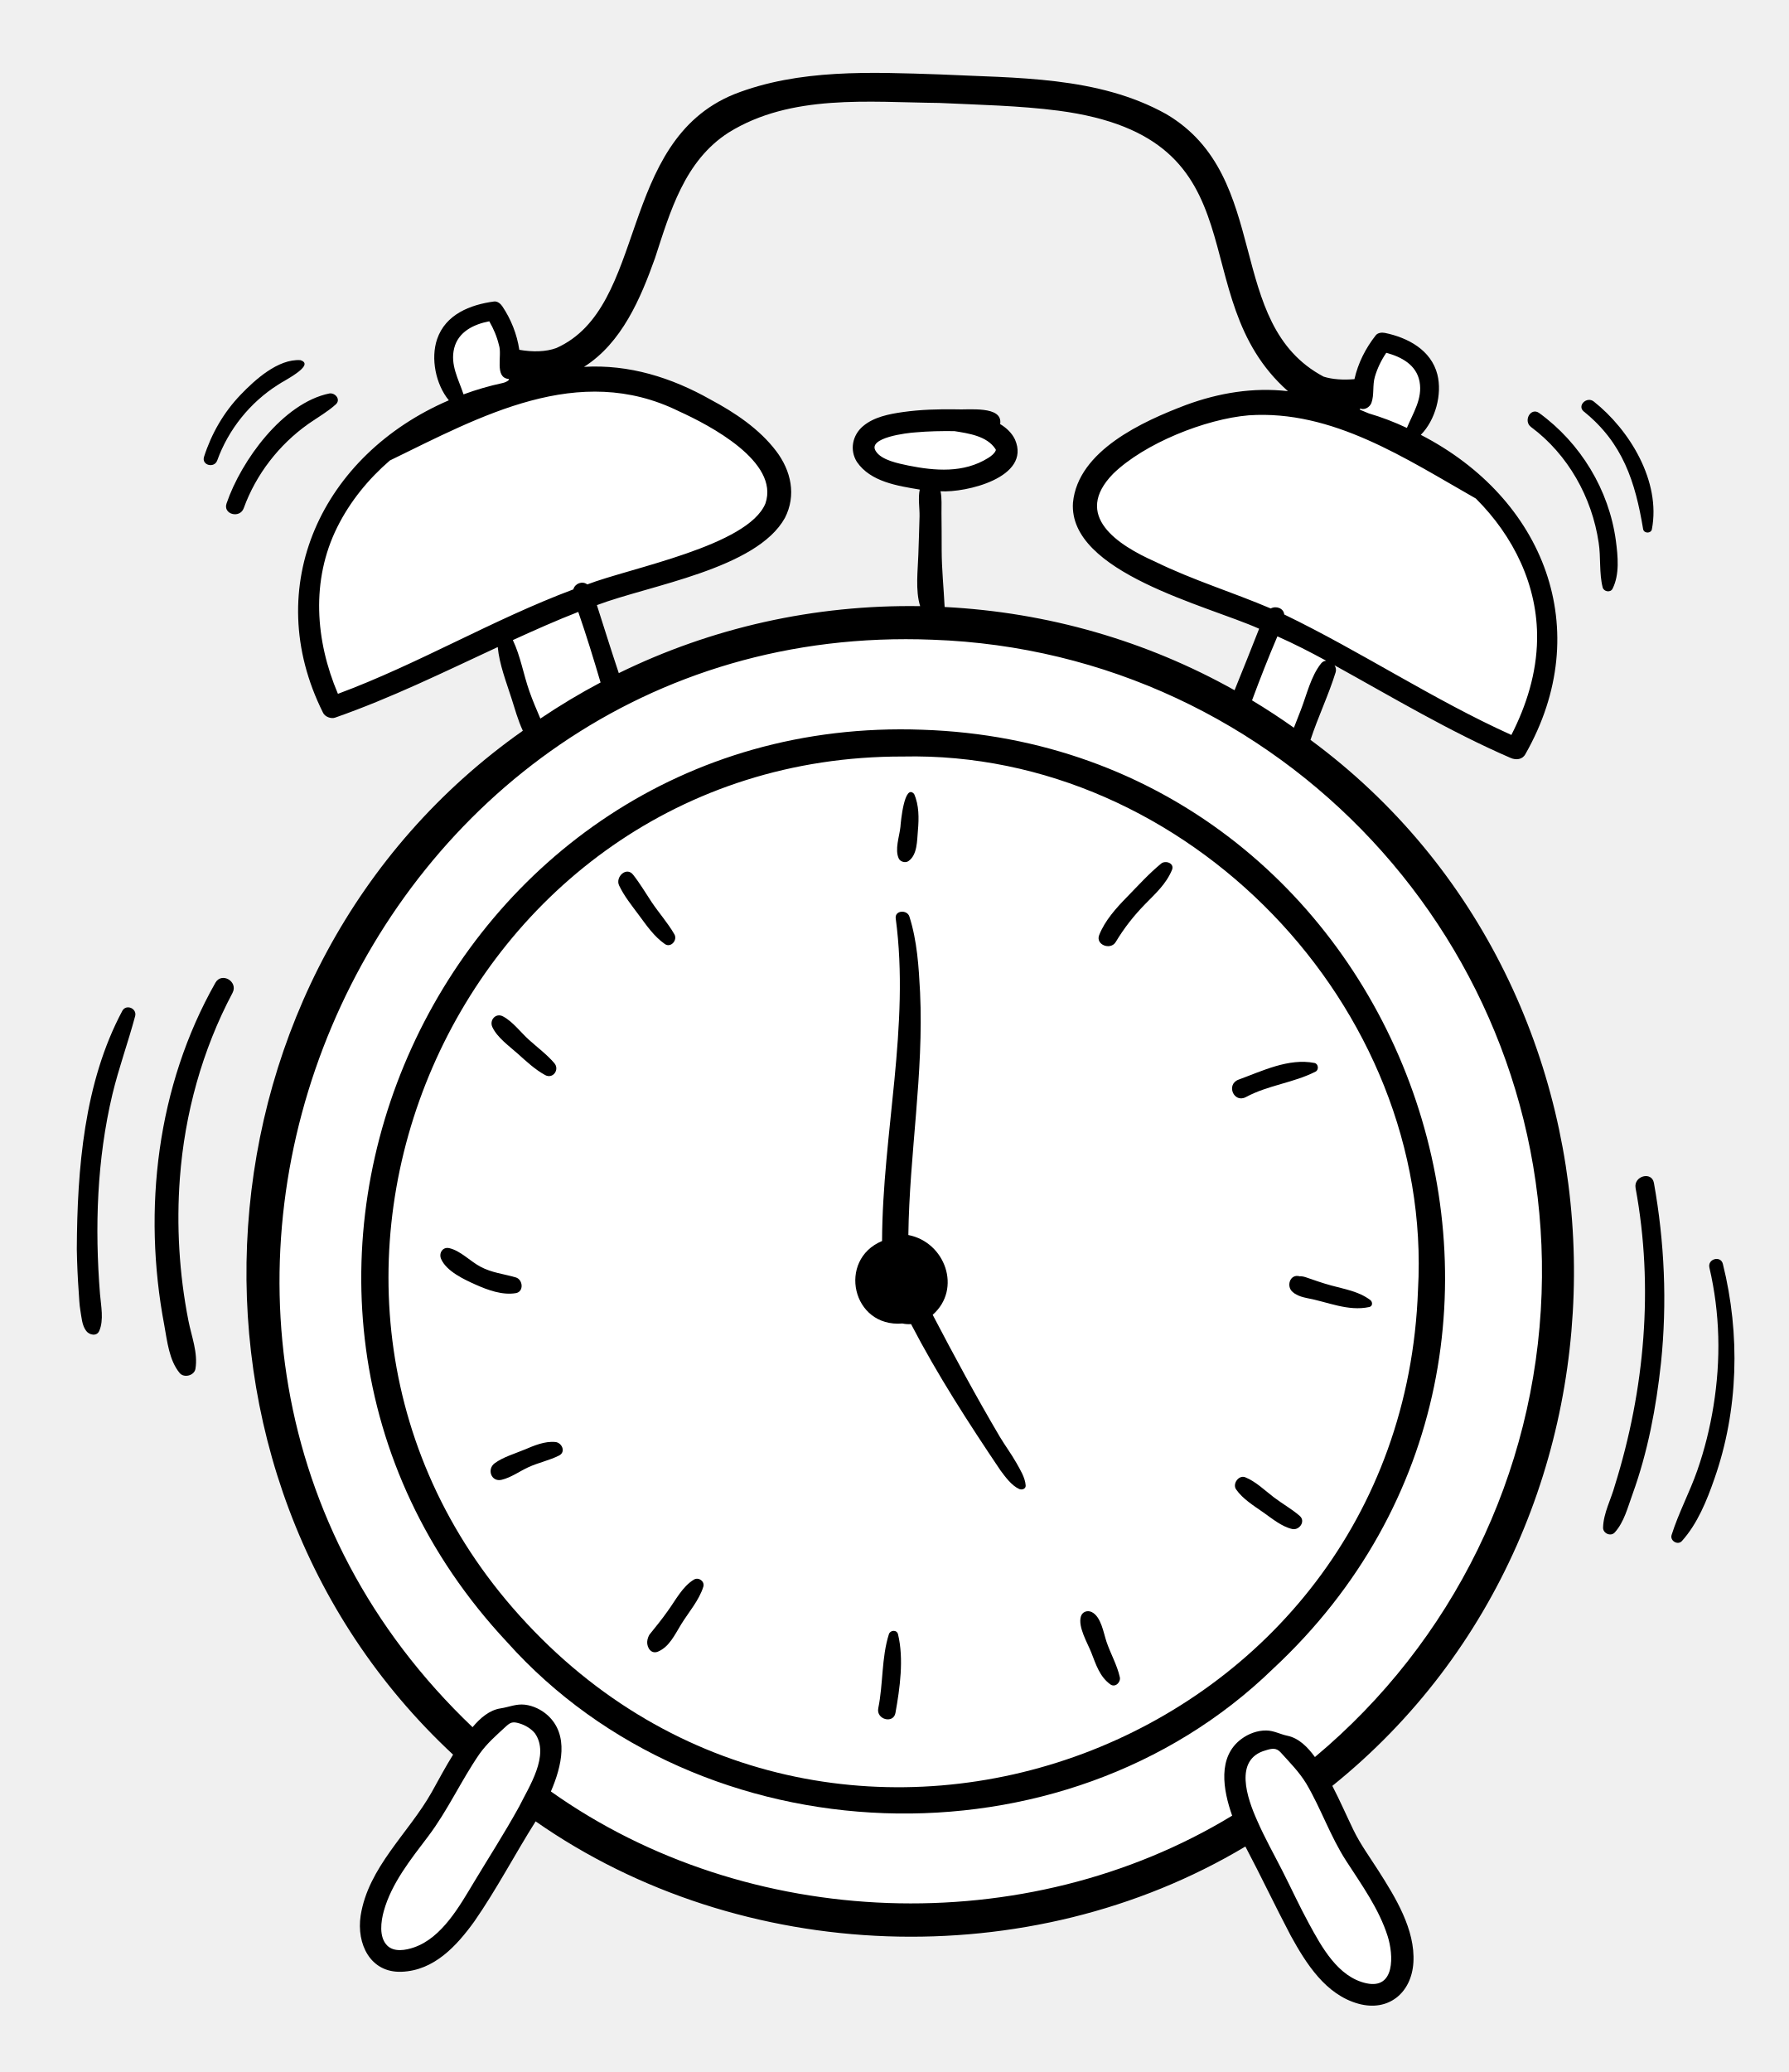
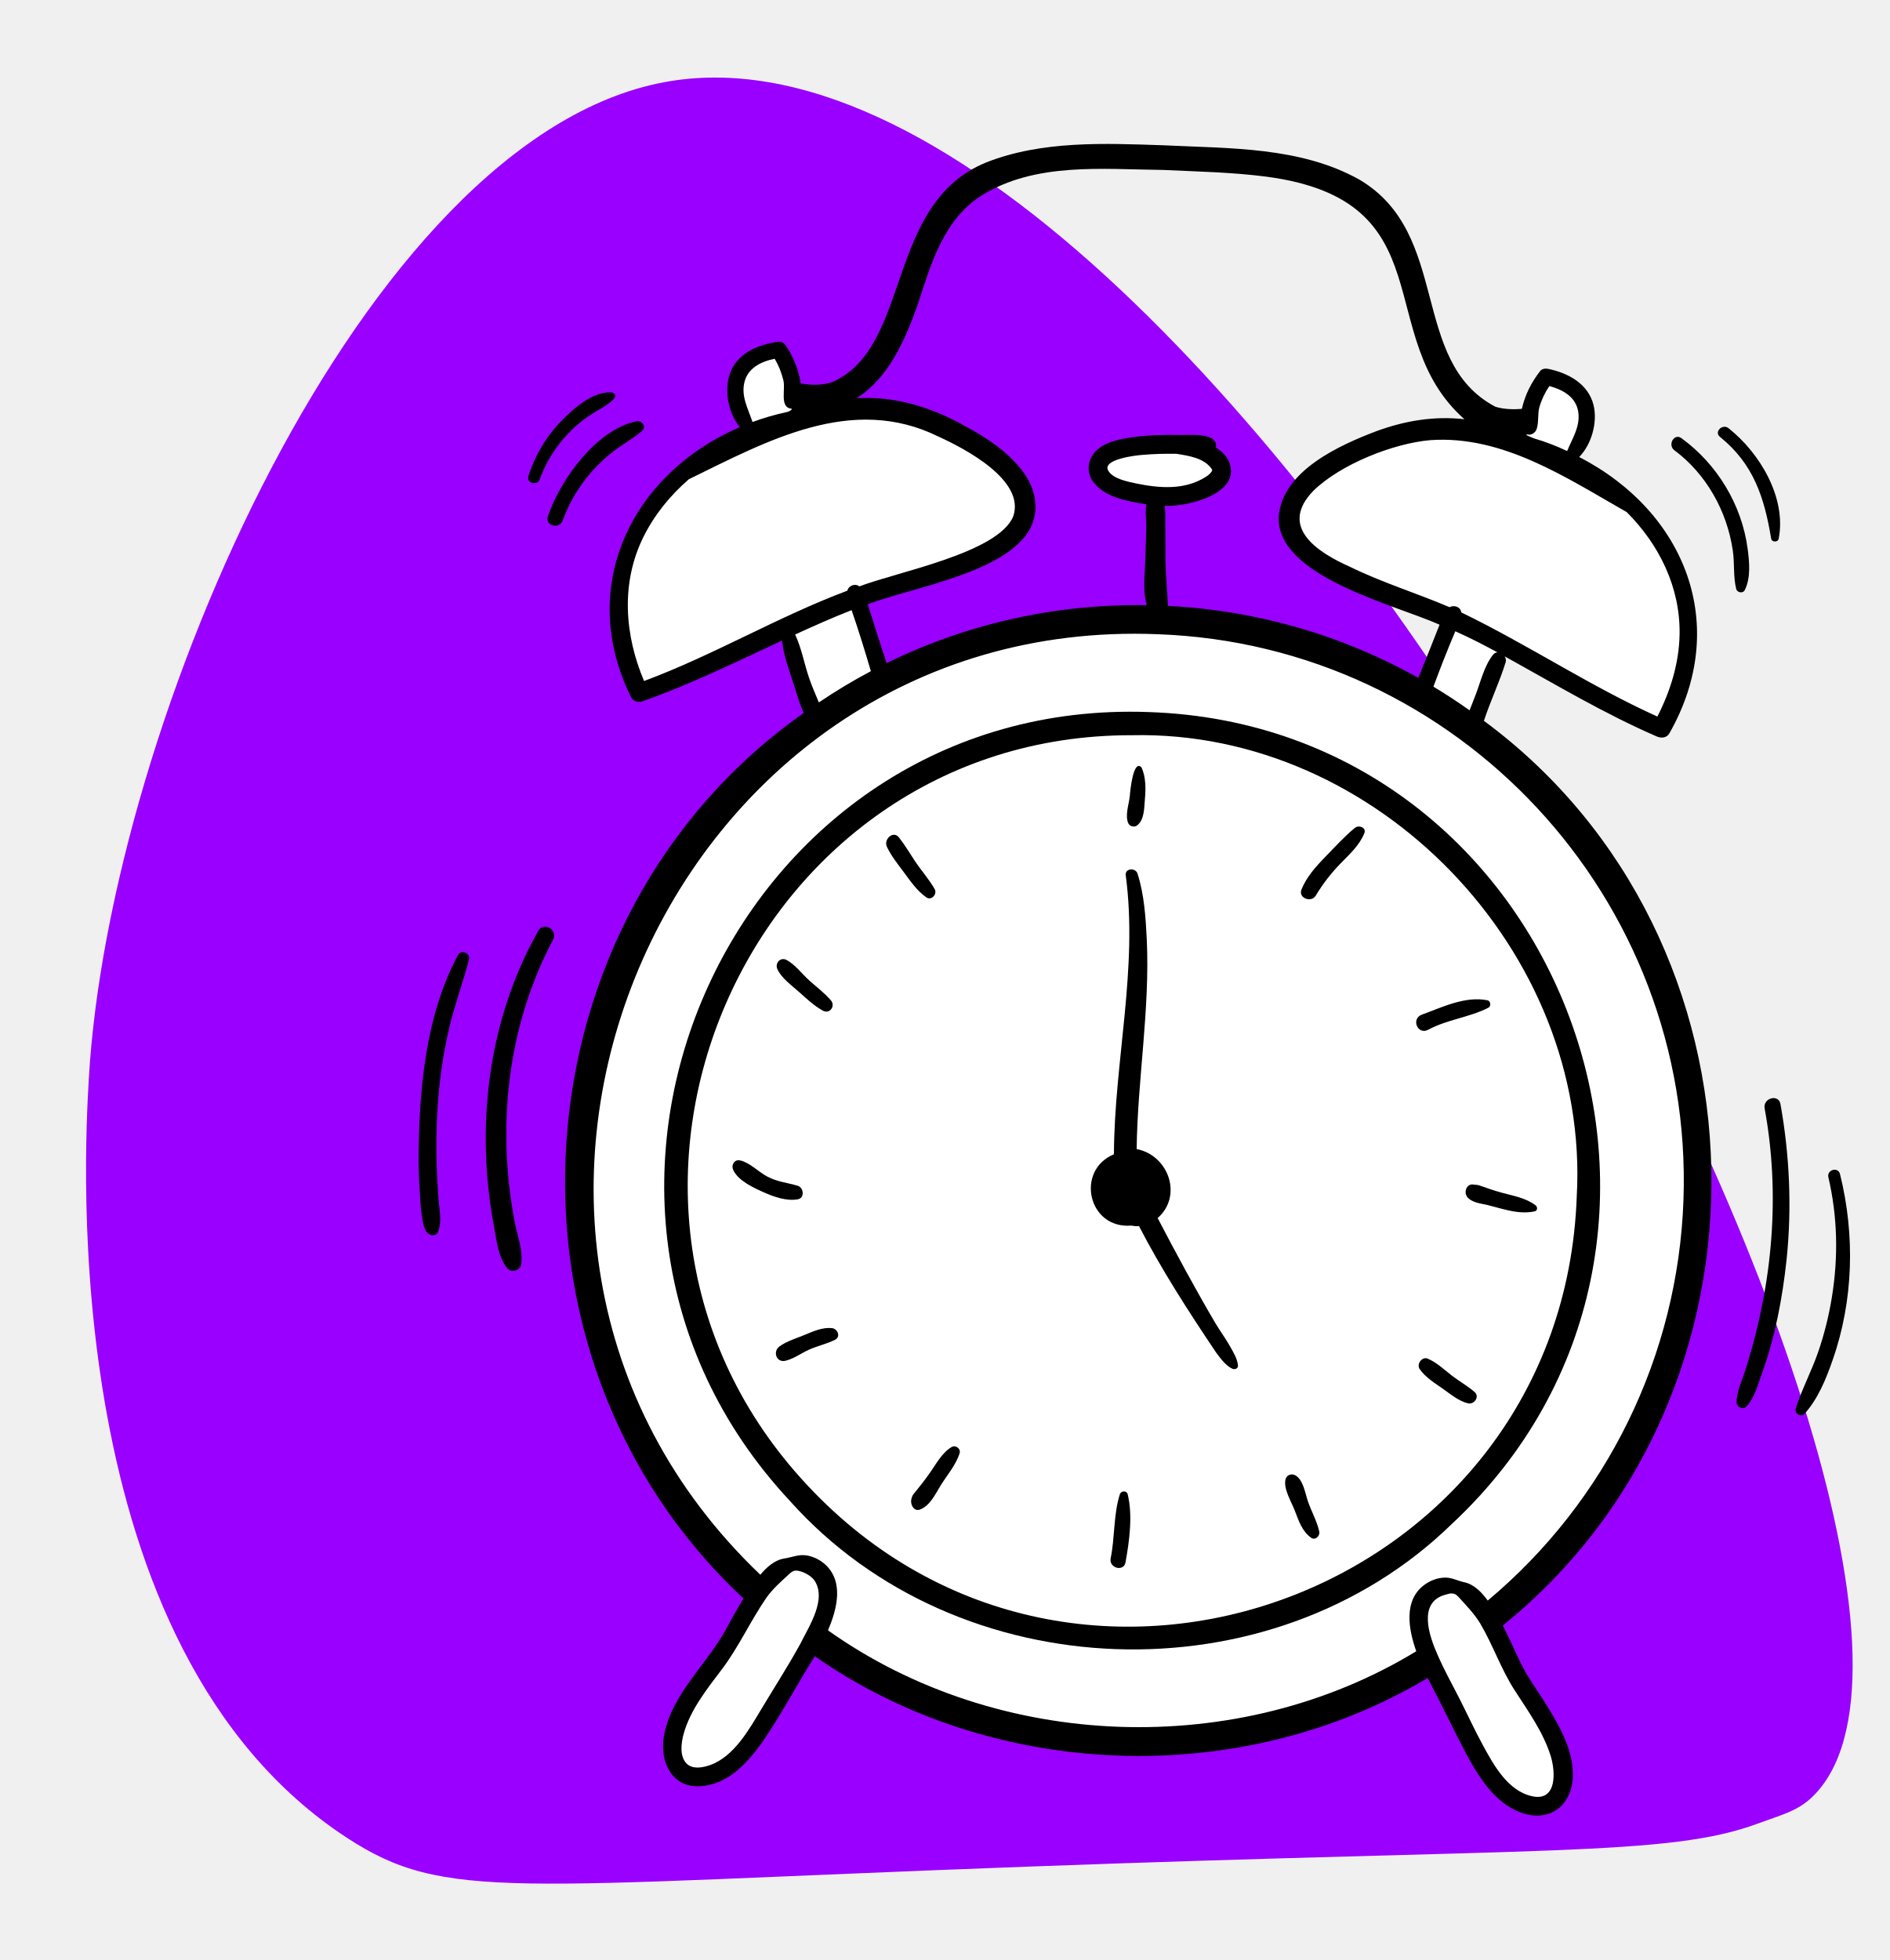
- <svg xmlns="http://www.w3.org/2000/svg" width="101" height="117" xml:space="preserve" overflow="hidden">
+ <svg xmlns="http://www.w3.org/2000/svg" width="351" height="364" xml:space="preserve" overflow="hidden">
  <defs>
    <clipPath id="clip0">
-       <rect x="-203" y="679" width="101" height="117" />
+       <rect x="564" y="86" width="351" height="364" />
+     </clipPath>
+     <clipPath id="clip1">
+       <path d="M357.104 148.584 860.027-67.533 1075.77 436.258 572.848 652.375Z" fill-rule="evenodd" clip-rule="evenodd" />
+     </clipPath>
+     <clipPath id="clip2">
+       <path d="M357.104 148.584 860.027-67.533 1075.77 436.258 572.848 652.375Z" fill-rule="evenodd" clip-rule="evenodd" />
+     </clipPath>
+     <clipPath id="clip3">
+       <path d="M357.104 148.584 860.027-67.533 1075.77 436.258 572.848 652.375Z" fill-rule="evenodd" clip-rule="evenodd" />
+     </clipPath>
+     <clipPath id="clip4">
+       <rect x="629" y="101" width="288" height="333" />
+     </clipPath>
+     <clipPath id="clip5">
+       <rect x="629" y="101" width="288" height="333" />
+     </clipPath>
+     <clipPath id="clip6">
+       <rect x="629" y="101" width="288" height="333" />
    </clipPath>
  </defs>
-   <g clip-path="url(#clip0)" transform="translate(203 -679)">
-     <path d="M49.841 101.509C63.188 102.501 74.355 93.892 78.817 82.978 83.23 72.183 81.231 58.874 71.766 50.306 63.1 41.991 50.99 40.092 40.846 43.709 30.193 47.507 21.449 57.409 21.189 70.651 20.606 86.978 33.514 100.94 49.841 101.509Z" fill="#FFFFFF" transform="matrix(1 0 0 1.00081 -203 679)" />
-     <path d="M26.477 98.316C26.625 98.308 27.982 96.855 28.387 96.797 29.183 96.591 30.019 96.426 30.634 97.096 31.383 97.829 31.014 99.863 30.271 101.585 34.239 106.227 43.692 107.431 50.174 107.788 56.332 107.912 63.744 107.183 69.947 102.956 70.171 102.804 70.213 102.486 70.134 102.227 69.636 100.604 69.634 99.118 70.369 98.489 71.44 97.629 72.998 98.197 73.852 99.34 73.939 99.457 74.072 99.534 74.218 99.552 86.376 90.668 91.092 74.09 86.175 60.062 81.217 44.387 66.696 35.555 52.608 35.08 38.556 34.607 23.609 42.235 17.576 57.475 11.689 71.116 14.982 88.599 26.477 98.316ZM81.04 72.697C81.04 90.3 64.551 102.106 49.721 101.411 35.037 100.722 21.162 90.636 21.371 71.022 22.503 51.862 36.47 41.935 50.859 41.854 66.021 41.768 81.04 53.653 81.04 72.697Z" fill="#FFFFFF" transform="matrix(1 0 0 1.00081 -203 679)" />
-     <path d="M71.653 98.042C73.916 97.867 75.588 103.463 76.809 105.047 77.909 106.724 80.254 110.135 78.607 111.988 78.032 112.531 77.189 112.419 76.455 112.096 74.08 110.9 73.545 108.497 72.263 106.321 70.658 103.226 68.049 98.908 71.653 98.042Z" fill="#FFFFFF" transform="matrix(1 0 0 1.00081 -203 679)" />
-     <path d="M21.395 106.931C22.024 105.347 23.112 104.055 24.11 102.727 25.432 100.955 26.205 98.571 27.965 97.127 28.748 96.078 29.963 96.572 30.627 97.313 31.689 98.697 30.559 100.71 29.885 101.906 28.098 104.425 26.246 109.764 23.027 110.405 20.584 110.849 20.97 107.666 21.395 106.931Z" fill="#FFFFFF" transform="matrix(1 0 0 1.00081 -203 679)" />
-     <path d="M71.671 35.572C72.067 34.573 74.402 36.521 75.014 36.67 75.456 36.888 75.305 37.289 74.862 37.671 74.112 38.318 74.083 40.211 73.594 41.133 73.167 42.219 71.193 40.078 70.456 39.854 69.633 39.566 71.549 36.182 71.671 35.572Z" fill="#FFFFFF" transform="matrix(1 0 0 1.00081 -203 679)" />
-     <path d="M79.981 24.201C79.873 24.479 79.522 24.615 79.255 24.481 78.317 24.036 77.285 23.787 76.312 23.366 76.025 23.226 76.088 22.494 76.56 22.301 77.509 21.915 77.387 19.18 78.46 19.266 81.262 19.944 81.082 22.311 79.981 24.201Z" fill="#FFFFFF" transform="matrix(1 0 0 1.00081 -203 679)" />
-     <path d="M30.514 40.961C29.474 40.676 29.081 37.267 28.538 36.297 28.337 36.038 28.441 35.624 28.743 35.492 29.93 35.064 31.473 33.975 32.908 33.919 33.037 33.981 33.137 34.092 33.184 34.228 33.695 35.695 34.13 37.139 34.451 38.234 34.524 38.479 34.413 38.74 34.187 38.86 32.909 39.44 31.778 40.425 30.514 40.961Z" fill="#FFFFFF" transform="matrix(1 0 0 1.00081 -203 679)" />
-     <path d="M28.985 21.869C28.124 22.146 27.233 22.315 26.412 22.657 26.134 22.779 25.784 22.619 25.695 22.328 25.376 21.373 24.856 20.499 25.162 19.343 25.427 18.372 26.231 17.747 27.55 17.488 28.503 17.454 28.826 19.464 28.829 20.408 28.83 20.575 28.915 20.73 29.055 20.823 29.421 21.066 29.49 21.713 28.985 21.869Z" fill="#FFFFFF" transform="matrix(1 0 0 1.00081 -203 679)" />
-     <path d="M54.624 25.365C54.624 27.613 53.819 29.436 52.827 29.436 51.834 29.436 51.029 27.613 51.029 25.365 51.029 23.116 51.834 21.294 52.827 21.294 53.819 21.294 54.624 23.116 54.624 25.365Z" fill="#FFFFFF" transform="matrix(0.0348996 -1.0002 0.99939 0.0349279 -177.367 756.336)" />
-     <path d="M67.349 23.565C73.374 21.232 78.89 24.782 83.797 27.67 87.631 31.401 88.504 36.597 85.906 41.635 85.464 42.776 79.757 38.84 78.754 38.463 76.692 37.286 71.552 34.509 69.347 33.833 65.127 32.539 62.303 30.716 61.752 29.843 60.597 28.016 61.837 25.702 67.349 23.565Z" fill="#FFFFFF" transform="matrix(1 0 0 1.00081 -203 679)" />
-     <path d="M17.499 33.499 17.499 33.499C17.712 30.236 19.63 26.293 23.03 24.78 26.876 22.89 30.855 20.936 35.261 21.545 38.479 22.218 44.306 24.581 43.816 28.252 43.323 30.503 38.399 31.8 35.995 32.536 35.027 32.691 21.787 38.62 19.29 39.535 17.899 39.841 17.364 34.268 17.499 33.499Z" fill="#FFFFFF" transform="matrix(1 0 0 1.00081 -203 679)" />
-     <path d="M74.016 41.745C74.438 40.457 75.041 39.209 75.44 37.918 75.477 37.782 75.445 37.647 75.372 37.536 78.657 39.348 81.878 41.277 85.326 42.767 85.619 42.893 85.981 42.865 86.152 42.55 90.148 35.535 87.212 28.116 80.246 24.535 81.07 23.705 81.464 22.241 81.182 21.13 80.831 19.75 79.52 19.051 78.22 18.784 78.048 18.749 77.816 18.769 77.698 18.923 77.124 19.655 76.704 20.48 76.498 21.392 75.869 21.446 75.263 21.41 74.759 21.252 69.115 18.265 71.903 9.992 65.871 6.439 62.006 4.284 57.378 4.411 53.078 4.199 49.211 4.07 45.116 3.881 41.46 5.319 34.841 8.018 36.605 17.32 31.424 19.636 30.826 19.856 30.088 19.868 29.33 19.737 29.198 18.856 28.863 18.013 28.367 17.277 28.27 17.133 28.091 16.985 27.903 17.011 26.552 17.192 25.163 17.739 24.687 19.136 24.317 20.22 24.606 21.684 25.35 22.586 18.213 25.649 14.67 33.072 18.244 40.212 18.348 40.439 18.693 40.571 18.926 40.49 22.082 39.388 25.083 37.914 28.112 36.508 28.204 37.483 28.586 38.457 28.883 39.384 29.072 39.976 29.254 40.638 29.529 41.23 10.462 54.635 8.523 83.136 25.587 98.997L25.598 98.986C25.166 99.682 24.778 100.404 24.38 101.122 23.076 103.433 20.794 105.354 20.368 108.091 20.131 109.665 20.904 111.322 22.692 111.25 24.52 111.175 25.783 109.8 26.784 108.418 28.047 106.603 29.071 104.633 30.252 102.764 41.873 110.882 58.153 111.464 70.338 104.183 71.219 105.848 72.025 107.555 72.904 109.22 73.775 110.799 74.873 112.54 76.717 113.052 78.416 113.524 79.722 112.444 79.827 110.728 79.941 108.869 78.804 107.039 77.846 105.537 77.365 104.784 76.833 104.057 76.442 103.252 76.04 102.423 75.674 101.579 75.249 100.762 93.948 85.728 93.332 55.975 74.016 41.745ZM74.611 37.436C74.036 38.155 73.798 39.215 73.468 40.064 73.339 40.396 73.209 40.728 73.079 41.06 72.309 40.514 71.52 39.999 70.714 39.515 71.166 38.298 71.634 37.102 72.147 35.904 73.083 36.318 73.998 36.788 74.902 37.279 74.796 37.286 74.694 37.333 74.611 37.436ZM51.706 24.395C52.437 24.329 53.172 24.316 53.906 24.325 54.707 24.454 55.739 24.597 56.221 25.332 56.224 25.337 56.24 25.359 56.243 25.381 56.245 25.401 56.236 25.422 56.234 25.426 56.167 25.586 55.989 25.73 55.804 25.844 54.418 26.705 52.807 26.568 51.301 26.267 50.764 26.15 49.786 25.974 49.464 25.454 48.963 24.69 51.247 24.422 51.706 24.395ZM53.352 34.247C53.3 33.181 53.187 32.119 53.185 31.042 53.183 30.349 53.185 29.656 53.174 28.962 53.167 28.574 53.208 28.119 53.12 27.718 54.542 27.809 58.255 26.944 57.327 24.802 57.15 24.428 56.846 24.143 56.488 23.927 56.661 22.858 54.649 23.141 53.994 23.096 52.992 23.081 51.989 23.108 50.996 23.249 50.219 23.359 49.352 23.526 48.737 24.05 48.144 24.555 47.975 25.384 48.396 26.06 49.166 27.187 50.696 27.413 51.947 27.623 51.843 28.099 51.945 28.69 51.935 29.131 51.92 29.854 51.888 30.577 51.867 31.3 51.843 32.132 51.688 33.315 51.97 34.2 45.989 34.108 40.19 35.414 34.949 37.979 34.522 36.705 34.122 35.422 33.712 34.142 36.698 33.013 42.727 32.106 44.331 29.222 44.987 27.943 44.681 26.562 43.84 25.454 42.885 24.196 41.507 23.279 40.128 22.543 37.928 21.301 35.523 20.549 32.984 20.699 35.116 19.353 36.179 16.845 36.995 14.56 37.852 11.938 38.657 9.079 41.149 7.48 44.677 5.289 49.066 5.767 53.041 5.808 55.285 5.914 57.552 5.957 59.782 6.245 71.603 7.802 66.626 16.667 72.742 22.07 70.767 21.845 68.841 22.168 66.989 22.847 64.55 23.77 60.882 25.421 60.6 28.363 60.334 32.309 68.184 34.16 71.115 35.474 70.658 36.634 70.198 37.79 69.727 38.944 64.759 36.163 59.188 34.546 53.352 34.247ZM86.814 36.085C86.784 37.977 86.217 39.795 85.361 41.467 80.949 39.477 76.889 36.773 72.532 34.67 72.501 34.319 72.075 34.164 71.77 34.331 69.618 33.414 67.362 32.728 65.257 31.697 63.122 30.752 60.559 29.092 62.87 26.729 64.636 25.013 68.081 23.64 70.526 23.433 75.265 23.111 79.403 25.886 83.355 28.128 85.48 30.244 86.862 33.037 86.814 36.085ZM77.457 22.731C77.623 22.277 77.509 21.738 77.652 21.255 77.793 20.778 78.014 20.318 78.296 19.906 79.151 20.135 79.998 20.583 80.175 21.529 80.355 22.495 79.809 23.296 79.46 24.144 78.753 23.812 78.036 23.538 77.306 23.324 77.16 23.261 77.014 23.201 76.867 23.141 76.751 23.094 76.797 23.043 76.866 23.064 77.097 23.134 77.372 22.962 77.457 22.731ZM25.653 19.642C25.887 18.715 26.761 18.294 27.633 18.128 27.878 18.549 28.067 18.996 28.181 19.475 28.375 20.045 27.911 21.294 28.718 21.381 28.826 21.393 28.647 21.556 28.378 21.613 27.635 21.773 26.899 21.985 26.18 22.251 25.897 21.394 25.416 20.581 25.653 19.642ZM19.047 29.745C19.771 28.292 20.8 27.034 22.018 25.982 27.154 23.481 32.675 20.412 38.345 23.204 40.089 23.996 44.039 26.056 43.23 28.408 42.243 30.803 35.597 32.038 33.169 32.974 32.888 32.757 32.469 32.92 32.382 33.254 27.836 34.954 23.637 37.46 19.086 39.147 17.806 36.137 17.555 32.742 19.047 29.745ZM29.9 39.005C29.564 38.054 29.399 37.024 28.965 36.115 30.186 35.559 31.41 35.012 32.66 34.525 33.119 35.848 33.524 37.168 33.92 38.506 32.755 39.121 31.62 39.802 30.519 40.543 30.304 40.034 30.082 39.527 29.9 39.005ZM26.767 106.198C25.958 107.541 24.967 109.321 23.394 109.871 22.924 110.035 22.255 110.163 21.863 109.764 21.392 109.284 21.515 108.407 21.676 107.827 22.11 106.26 23.205 104.898 24.172 103.623 25.289 102.15 26.034 100.477 27.081 98.959 27.509 98.361 28.005 97.934 28.538 97.442 28.822 97.179 28.941 97.118 29.337 97.237 29.659 97.333 30.005 97.534 30.217 97.802 31.066 99.037 29.87 100.819 29.317 101.939 29.317 101.939 29.247 102.054 29.251 102.057 28.472 103.46 27.593 104.826 26.767 106.198ZM78.375 109.246C78.709 110.298 78.805 112.256 77.169 111.899 75.56 111.549 74.637 109.834 73.917 108.511 73.388 107.541 72.928 106.537 72.427 105.553 71.946 104.608 71.425 103.688 71.002 102.715 70.442 101.469 69.665 99.258 71.487 98.756 71.84 98.646 72.084 98.6 72.335 98.878 72.856 99.456 73.362 99.957 73.775 100.629 74.61 102.042 75.136 103.612 76.028 104.99 76.901 106.339 77.885 107.699 78.375 109.246ZM87.068 72.991C86.713 83.147 82.056 92.633 74.266 99.135 73.86 98.576 73.359 98.067 72.711 97.934 72.302 97.85 71.946 97.641 71.517 97.637 71.017 97.63 70.511 97.82 70.113 98.116 68.752 99.126 69.075 100.982 69.591 102.443 57.937 109.518 42.231 108.963 31.114 101.077 31.723 99.661 32.159 97.888 30.924 96.773 30.575 96.459 30.11 96.236 29.644 96.181 29.154 96.124 28.748 96.317 28.274 96.389 27.637 96.485 27.122 96.937 26.689 97.45 3.228 75.129 20.279 34.804 52.666 36.094 72.323 36.782 87.756 53.334 87.068 72.991Z" transform="matrix(1 0 0 1.00081 -203 679)" />
-     <path d="M52.093 41.173C24.993 40.178 10.106 72.844 28.632 92.643 39.609 104.904 60.074 105.636 71.898 94.157 91.764 75.701 79.194 42.072 52.093 41.173ZM80.087 72.784C79.157 98.589 47.367 110.458 29.753 91.599 12.476 73.17 25.758 42.631 50.999 42.684 67.016 42.328 80.995 56.784 80.087 72.784Z" transform="matrix(1 0 0 1.00081 -203 679)" />
-     <path d="M56.471 81.069C55.139 78.813 53.893 76.504 52.677 74.183 54.34 72.724 53.384 70.081 51.303 69.682 51.362 65.112 52.18 60.565 51.965 55.99 51.89 54.546 51.802 53.093 51.361 51.711 51.233 51.313 50.533 51.355 50.589 51.815 51.403 57.887 49.842 63.944 49.818 70.02 47.283 71.075 48.118 74.913 50.967 74.673 51.123 74.707 51.287 74.72 51.456 74.708 52.945 77.574 54.704 80.289 56.506 82.963 56.779 83.329 57.141 83.827 57.569 84.014 57.719 84.079 57.945 84.007 57.929 83.807 57.896 83.361 57.616 82.915 57.4 82.531 57.116 82.03 56.768 81.564 56.471 81.069Z" transform="matrix(1 0 0 1.00081 -203 679)" />
-     <path d="M65.582 48.723C64.885 49.295 64.267 49.98 63.637 50.625 63.026 51.251 62.408 51.935 62.081 52.757 61.862 53.308 62.725 53.63 63.014 53.151 63.498 52.35 64.024 51.679 64.68 51.008 65.267 50.408 65.867 49.871 66.194 49.079 66.348 48.703 65.827 48.523 65.582 48.723Z" transform="matrix(1 0 0 1.00081 -203 679)" />
-     <path d="M37.548 53.262C37.885 53.499 38.278 53.044 38.091 52.719 37.72 52.073 37.216 51.512 36.801 50.893 36.455 50.374 36.143 49.839 35.756 49.351 35.379 48.874 34.74 49.481 34.967 49.96 35.251 50.56 35.681 51.09 36.077 51.623 36.521 52.22 36.933 52.83 37.548 53.262Z" transform="matrix(1 0 0 1.00081 -203 679)" />
-     <path d="M70.373 61.896C71.614 61.227 73.062 61.096 74.303 60.462 74.501 60.361 74.463 60.018 74.24 59.974 72.781 59.688 71.29 60.427 69.958 60.913 69.226 61.179 69.684 62.267 70.373 61.896Z" transform="matrix(1 0 0 1.00081 -203 679)" />
-     <path d="M73.721 72.055C73.639 72.029 73.554 72.013 73.468 72.007 73.448 72.01 73.432 72.012 73.417 72.014 72.849 71.841 72.617 72.602 73.028 72.912 73.066 72.941 73.13 72.99 73.138 72.996 73.382 73.143 73.583 73.188 73.794 73.235 74.971 73.449 76.14 74.007 77.34 73.743 77.538 73.696 77.53 73.452 77.391 73.348 76.726 72.854 75.957 72.742 75.17 72.524 74.68 72.391 74.2 72.219 73.721 72.055Z" transform="matrix(1 0 0 1.00081 -203 679)" />
-     <path d="M71.945 84.48C71.431 84.088 70.939 83.6 70.337 83.352 69.966 83.199 69.594 83.716 69.813 84.033 70.19 84.577 70.814 84.955 71.349 85.331 71.839 85.674 72.383 86.132 72.978 86.268 73.38 86.361 73.759 85.837 73.408 85.53 72.958 85.138 72.42 84.842 71.945 84.48Z" transform="matrix(1 0 0 1.00081 -203 679)" />
-     <path d="M62.494 92.629C62.323 92.12 62.191 91.22 61.664 90.957 61.422 90.836 61.125 90.934 61.046 91.209 60.877 91.802 61.421 92.695 61.635 93.24 61.899 93.912 62.108 94.602 62.715 95.038 62.99 95.234 63.309 94.911 63.247 94.63 63.091 93.936 62.722 93.302 62.494 92.629Z" transform="matrix(1 0 0 1.00081 -203 679)" />
-     <path d="M50.203 92.206C49.783 93.528 49.884 95.019 49.604 96.379 49.472 97.015 50.459 97.28 50.574 96.647 50.826 95.251 51.056 93.602 50.719 92.206 50.654 91.939 50.279 91.965 50.203 92.206Z" transform="matrix(1 0 0 1.00081 -203 679)" />
-     <path d="M39.197 89.121C38.544 89.506 38.146 90.307 37.71 90.9 37.388 91.357 37.034 91.792 36.684 92.224 36.638 92.296 36.561 92.458 36.553 92.633 36.536 92.962 36.778 93.347 37.161 93.187 37.807 92.917 38.121 92.212 38.48 91.633 38.894 90.964 39.489 90.284 39.723 89.525 39.816 89.224 39.461 88.966 39.197 89.121Z" transform="matrix(1 0 0 1.00081 -203 679)" />
-     <path d="M31.371 81.361C30.761 81.3 30.158 81.567 29.605 81.797 29.066 82.022 28.41 82.212 27.94 82.558 27.488 82.89 27.739 83.633 28.333 83.492 28.872 83.364 29.359 83.001 29.863 82.773 30.421 82.52 31.032 82.398 31.578 82.122 31.973 81.922 31.738 81.397 31.371 81.361Z" transform="matrix(1 0 0 1.00081 -203 679)" />
-     <path d="M29.133 72.961C29.602 72.881 29.538 72.194 29.133 72.074 28.435 71.869 27.788 71.819 27.126 71.465 26.551 71.157 26.014 70.573 25.378 70.423 25 70.334 24.773 70.706 24.912 71.029 25.213 71.728 26.218 72.193 26.876 72.486 27.56 72.791 28.379 73.088 29.133 72.961Z" transform="matrix(1 0 0 1.00081 -203 679)" />
-     <path d="M29.238 59.447C29.721 59.88 30.216 60.344 30.789 60.657 31.229 60.897 31.621 60.348 31.308 59.984 30.887 59.494 30.355 59.101 29.876 58.669 29.409 58.248 28.965 57.643 28.41 57.347 28.001 57.129 27.626 57.557 27.808 57.949 28.08 58.539 28.76 59.021 29.238 59.447Z" transform="matrix(1 0 0 1.00081 -203 679)" />
-     <path d="M51.306 48.586C51.819 48.233 51.791 47.423 51.843 46.852 51.904 46.173 51.911 45.425 51.627 44.795 51.078 44.188 50.875 46.366 50.855 46.658 50.797 47.203 50.522 47.935 50.764 48.443 50.852 48.627 51.141 48.7 51.306 48.586Z" transform="matrix(1 0 0 1.00081 -203 679)" />
-     <path d="M91.077 33.215C91.483 32.403 91.377 31.378 91.263 30.507 90.878 27.643 89.27 25 86.936 23.306 86.458 22.956 86.01 23.748 86.474 24.095 88.559 25.643 89.913 28.06 90.291 30.616 90.422 31.444 90.311 32.332 90.517 33.142 90.58 33.387 90.959 33.454 91.077 33.215Z" transform="matrix(1 0 0 1.00081 -203 679)" />
-     <path d="M89.452 23.218C91.656 24.989 92.359 27.182 92.804 29.863 92.853 30.106 93.25 30.109 93.297 29.863 93.814 27.172 92.052 24.265 90.015 22.654 89.619 22.342 89.052 22.893 89.452 23.218Z" transform="matrix(1 0 0 1.00081 -203 679)" />
-     <path d="M17.415 23.917C17.936 23.552 18.489 23.244 18.964 22.817 19.267 22.544 18.934 22.149 18.605 22.199 15.983 22.731 13.619 25.99 12.796 28.404 12.581 29.019 13.547 29.275 13.766 28.672 14.459 26.762 15.758 25.089 17.415 23.917Z" transform="matrix(1 0 0 1.00081 -203 679)" />
-     <path d="M12.269 25.979C12.902 24.226 14.13 22.703 15.704 21.707 15.965 21.513 17.854 20.598 16.966 20.32 15.704 20.241 14.399 21.429 13.587 22.275 12.634 23.268 11.943 24.465 11.524 25.773 11.371 26.25 12.102 26.44 12.269 25.979Z" transform="matrix(1 0 0 1.00081 -203 679)" />
-     <path d="M12.163 55.453C8.865 61.274 8.039 68.247 9.28 74.777 9.445 75.674 9.55 76.748 10.148 77.469 10.392 77.764 10.973 77.614 11.038 77.233 11.191 76.334 10.813 75.389 10.64 74.507 10.121 71.866 9.959 69.154 10.159 66.47 10.432 62.837 11.422 59.24 13.132 56.021 13.472 55.383 12.518 54.819 12.163 55.453Z" transform="matrix(1 0 0 1.00081 -203 679)" />
-     <path d="M6.912 57.027C4.745 61.076 4.36 65.963 4.338 70.482 4.352 71.289 4.388 72.096 4.446 72.901 4.471 73.246 4.481 73.601 4.54 73.942 4.609 74.334 4.626 74.774 4.871 75.096 5.039 75.318 5.459 75.421 5.603 75.096 5.875 74.482 5.703 73.67 5.648 73.012 5.346 69.253 5.473 65.427 6.348 61.748 6.707 60.254 7.236 58.814 7.633 57.331 7.747 56.903 7.136 56.634 6.912 57.027Z" transform="matrix(1 0 0 1.00081 -203 679)" />
-     <path d="M92.376 67.029C93.41 72.618 92.897 78.402 91.206 83.811 90.993 84.594 90.56 85.37 90.54 86.191 90.533 86.516 90.974 86.712 91.199 86.464 91.732 85.878 91.935 85.038 92.202 84.309 93.067 81.924 93.54 79.411 93.812 76.893 94.163 73.511 94.013 70.088 93.412 66.744 93.289 66.064 92.254 66.352 92.376 67.029Z" transform="matrix(1 0 0 1.00081 -203 679)" />
-     <path d="M97.306 71.312C97.184 70.819 96.43 71.027 96.546 71.522 97.148 74.106 97.2 76.717 96.776 79.332 96.576 80.567 96.275 81.783 95.862 82.964 95.429 84.202 94.802 85.364 94.41 86.608 94.308 86.934 94.76 87.205 94.993 86.947 95.869 85.972 96.398 84.674 96.826 83.44 98.189 79.567 98.296 75.285 97.306 71.312Z" transform="matrix(1 0 0 1.00081 -203 679)" />
+   <g clip-path="url(#clip0)" transform="translate(-564 -86)">
+     <g clip-path="url(#clip1)">
+       <g clip-path="url(#clip2)">
+         <g clip-path="url(#clip3)">
+           <path d="M458.375 292.907C402.52 303.373 355.335 411.796 351.554 477.675 350.736 491.909 345.501 583.179 399.506 618.378 417.745 630.265 429.725 627.272 525.858 623.724 621.826 620.182 644.875 621.873 661.516 615.749 665.985 614.105 668.922 613.431 671.663 610.799 715.231 568.929 559.089 274.035 458.375 292.907Z" fill="#9900FF" transform="matrix(1 0 0 1.00173 228.94 -192.14)" />
+         </g>
+       </g>
+     </g>
+     <g clip-path="url(#clip4)">
+       <g clip-path="url(#clip5)">
+         <g clip-path="url(#clip6)">
+           <path d="M141.538 288.265C179.441 291.085 211.154 266.634 223.826 235.64 236.358 204.986 230.68 167.191 203.8 142.859 179.19 119.247 144.801 113.854 115.995 124.125 85.741 134.912 60.912 163.029 60.171 200.636 58.518 247.002 95.172 286.65 141.538 288.265Z" fill="#FFFFFF" transform="matrix(1 0 0 1.00247 629.426 101.028)" />
+           <path d="M75.19 279.198C75.61 279.174 79.463 275.05 80.614 274.885 82.875 274.298 85.249 273.831 86.995 275.732 89.122 277.814 88.074 283.591 85.962 288.48 97.232 301.663 124.078 305.083 142.484 306.095 159.971 306.448 181.019 304.38 198.635 292.376 199.272 291.943 199.392 291.04 199.166 290.304 197.752 285.697 197.748 281.474 199.834 279.689 202.874 277.246 207.301 278.858 209.724 282.103 209.973 282.438 210.35 282.656 210.763 282.706 245.29 257.478 258.682 210.399 244.721 170.565 230.639 126.049 189.403 100.97 149.395 99.621 109.491 98.278 67.046 119.938 49.911 163.216 33.194 201.955 42.547 251.604 75.19 279.198ZM230.138 206.445C230.138 256.433 183.312 289.962 141.199 287.988 99.497 286.031 60.097 257.388 60.688 201.689 63.904 147.279 103.567 119.087 144.431 118.856 187.488 118.613 230.138 152.365 230.138 206.445Z" fill="#FFFFFF" transform="matrix(1 0 0 1.00247 629.426 101.028)" />
+           <path d="M203.48 278.42C209.907 277.923 214.654 293.815 218.123 298.314 221.246 303.073 227.904 312.761 223.23 318.022 221.597 319.565 219.203 319.249 217.116 318.33 210.372 314.936 208.852 308.111 205.214 301.931 200.654 293.141 193.247 280.879 203.48 278.42Z" fill="#FFFFFF" transform="matrix(1 0 0 1.00247 629.426 101.028)" />
+           <path d="M60.758 303.663C62.545 299.164 65.634 295.494 68.466 291.722 72.222 286.692 74.417 279.923 79.415 275.822 81.637 272.843 85.088 274.245 86.974 276.351 89.991 280.279 86.782 285.997 84.867 289.393 79.793 296.548 74.532 311.707 65.393 313.529 58.455 314.788 59.55 305.75 60.758 303.663Z" fill="#FFFFFF" transform="matrix(1 0 0 1.00247 629.426 101.028)" />
+           <path d="M203.531 101.017C204.656 98.181 211.287 103.711 213.026 104.136 214.279 104.755 213.85 105.893 212.592 106.979 210.465 108.815 210.381 114.19 208.992 116.81 207.78 119.893 202.174 113.813 200.081 113.176 197.743 112.359 203.186 102.749 203.531 101.017Z" fill="#FFFFFF" transform="matrix(1 0 0 1.00247 629.426 101.028)" />
+           <path d="M227.13 68.726C226.822 69.517 225.827 69.9 225.068 69.521 222.405 68.259 219.474 67.549 216.712 66.355 215.896 65.957 216.075 63.877 217.416 63.331 220.111 62.233 219.763 54.469 222.809 54.712 230.768 56.637 230.255 63.358 227.13 68.726Z" fill="#FFFFFF" transform="matrix(1 0 0 1.00247 629.426 101.028)" />
+           <path d="M86.654 116.32C83.702 115.512 82.584 105.83 81.044 103.077 80.47 102.341 80.768 101.164 81.624 100.789 84.996 99.574 89.377 96.482 93.451 96.324 93.82 96.5 94.102 96.814 94.235 97.2 95.687 101.367 96.922 105.468 97.835 108.576 98.04 109.271 97.726 110.015 97.085 110.353 93.456 112.002 90.244 114.798 86.654 116.32Z" fill="#FFFFFF" transform="matrix(1 0 0 1.00247 629.426 101.028)" />
+           <path d="M82.313 62.102C79.867 62.89 77.338 63.369 75.004 64.34 74.214 64.688 73.223 64.234 72.97 63.408 72.064 60.695 70.587 58.213 71.454 54.929 72.206 52.172 74.49 50.399 78.236 49.663 80.944 49.566 81.861 55.273 81.87 57.954 81.873 58.43 82.112 58.868 82.509 59.132 83.55 59.824 83.747 61.66 82.313 62.102Z" fill="#FFFFFF" transform="matrix(1 0 0 1.00247 629.426 101.028)" />
+           <path d="M155.122 72.031C155.122 78.416 152.837 83.592 150.018 83.592 147.199 83.592 144.914 78.416 144.914 72.031 144.914 65.646 147.199 60.47 150.018 60.47 152.837 60.47 155.122 65.646 155.122 72.031Z" fill="#FFFFFF" transform="matrix(0.0348995 -1.00186 0.999388 0.0349856 702.22 321.01)" />
+           <path d="M191.257 66.919C208.367 60.293 224.031 70.375 237.966 78.578 248.853 89.172 251.333 103.928 243.955 118.235 242.702 121.474 226.495 110.297 223.647 109.226 217.789 105.884 203.193 97.998 196.932 96.078 184.949 92.406 176.93 87.227 175.362 84.747 172.083 79.56 175.604 72.988 191.257 66.919Z" fill="#FFFFFF" transform="matrix(1 0 0 1.00247 629.426 101.028)" />
+           <path d="M49.694 95.132 49.694 95.132C50.297 85.863 55.745 74.666 65.4 70.37 76.324 65.004 87.622 59.453 100.134 61.183 109.271 63.094 125.821 69.806 124.43 80.23 123.028 86.622 109.046 90.305 102.219 92.397 99.47 92.835 61.869 109.674 54.781 112.271 50.83 113.14 49.31 97.316 49.694 95.132Z" fill="#FFFFFF" transform="matrix(1 0 0 1.00247 629.426 101.028)" />
+           <path d="M210.191 118.547C211.389 114.89 213.103 111.345 214.234 107.679 214.34 107.293 214.248 106.909 214.042 106.595 223.369 111.74 232.518 117.219 242.309 121.451 243.14 121.808 244.17 121.729 244.655 120.835 256.001 100.913 247.666 79.844 227.882 69.675 230.222 67.317 231.342 63.159 230.54 60.004 229.544 56.086 225.822 54.101 222.13 53.344 221.642 53.245 220.982 53.301 220.646 53.737 219.018 55.817 217.823 58.159 217.238 60.749 215.454 60.903 213.733 60.801 212.301 60.352 196.273 51.869 204.189 28.375 187.061 18.284 176.085 12.166 162.943 12.525 150.729 11.925 139.749 11.559 128.12 11.021 117.739 15.104 98.942 22.769 103.951 49.186 89.24 55.763 87.539 56.388 85.445 56.422 83.291 56.05 82.916 53.547 81.965 51.153 80.556 49.062 80.282 48.656 79.774 48.235 79.239 48.308 75.402 48.821 71.459 50.377 70.106 54.342 69.056 57.42 69.876 61.578 71.99 64.139 51.722 72.839 41.659 93.919 51.808 114.195 52.104 114.839 53.084 115.213 53.746 114.983 62.71 111.855 71.231 107.668 79.833 103.675 80.093 106.444 81.179 109.211 82.022 111.844 82.559 113.524 83.076 115.403 83.858 117.084 29.709 155.154 24.203 236.089 72.663 281.131L72.694 281.099C71.466 283.078 70.364 285.128 69.234 287.168 65.53 293.727 59.051 299.185 57.84 306.956 57.167 311.428 59.363 316.131 64.442 315.927 69.632 315.714 73.218 311.81 76.061 307.885 79.648 302.73 82.557 297.137 85.91 291.829 118.91 314.883 165.143 316.535 199.746 295.86 202.249 300.587 204.537 305.434 207.034 310.164 209.505 314.647 212.624 319.592 217.861 321.047 222.685 322.386 226.396 319.318 226.694 314.445 227.017 309.168 223.787 303.971 221.066 299.706 219.702 297.565 218.191 295.501 217.08 293.215 215.937 290.859 214.898 288.464 213.692 286.145 266.796 243.451 265.044 158.959 210.191 118.547ZM211.881 106.311C210.248 108.352 209.571 111.363 208.633 113.773 208.267 114.717 207.899 115.661 207.529 116.602 205.343 115.051 203.102 113.59 200.815 112.214 202.097 108.759 203.425 105.362 204.882 101.959 207.54 103.135 210.14 104.47 212.707 105.864 212.407 105.884 212.116 106.017 211.881 106.311ZM146.836 69.277C148.912 69.09 150.998 69.051 153.083 69.078 155.357 69.444 158.286 69.851 159.657 71.938 159.666 71.951 159.711 72.014 159.718 72.078 159.725 72.134 159.698 72.193 159.693 72.204 159.503 72.66 158.998 73.067 158.474 73.392 154.537 75.838 149.962 75.447 145.684 74.594 144.16 74.261 141.382 73.76 140.467 72.283 139.044 70.115 145.531 69.354 146.836 69.277ZM151.509 97.254C151.362 94.226 151.041 91.211 151.034 88.153 151.03 86.184 151.034 84.217 151.003 82.247 150.985 81.145 151.1 79.853 150.849 78.713 154.89 78.973 165.432 76.515 162.798 70.433 162.295 69.37 161.43 68.561 160.416 67.947 160.906 64.912 155.192 65.716 153.331 65.587 150.488 65.546 147.638 65.623 144.819 66.023 142.613 66.335 140.149 66.809 138.403 68.297 136.72 69.731 136.239 72.087 137.434 74.004 139.62 77.207 143.968 77.848 147.52 78.444 147.224 79.795 147.514 81.475 147.486 82.726 147.441 84.779 147.351 86.832 147.292 88.885 147.224 91.249 146.784 94.608 147.583 97.121 130.6 96.859 114.132 100.57 99.249 107.853 98.036 104.235 96.9 100.593 95.737 96.957 104.215 93.749 121.336 91.175 125.891 82.984 127.755 79.352 126.885 75.431 124.498 72.285 121.786 68.713 117.872 66.109 113.956 64.017 107.709 60.489 100.877 58.355 93.668 58.78 99.723 54.959 102.743 47.836 105.06 41.347 107.492 33.901 109.777 25.782 116.855 21.241 126.874 15.021 139.338 16.378 150.626 16.493 156.999 16.794 163.435 16.916 169.768 17.735 203.34 22.155 189.204 47.332 206.571 62.676 200.964 62.034 195.494 62.953 190.236 64.88 183.31 67.502 172.894 72.19 172.092 80.544 171.335 91.751 193.628 97.006 201.953 100.739 200.654 104.032 199.349 107.316 198.012 110.593 183.904 102.695 168.081 98.104 151.509 97.254ZM246.534 102.474C246.451 107.847 244.84 113.009 242.408 117.759 229.878 112.106 218.349 104.427 205.977 98.456 205.887 97.458 204.679 97.02 203.812 97.494 197.7 94.89 191.295 92.941 185.317 90.012 179.253 87.329 171.977 82.616 178.54 75.906 183.554 71.032 193.337 67.134 200.279 66.545 213.737 65.63 225.488 73.512 236.712 79.878 242.747 85.886 246.67 93.82 246.534 102.474ZM219.962 64.552C220.434 63.263 220.111 61.732 220.517 60.359 220.917 59.006 221.545 57.698 222.346 56.529 224.772 57.179 227.177 58.453 227.681 61.138 228.193 63.882 226.642 66.156 225.651 68.564 223.643 67.622 221.608 66.843 219.532 66.235 219.119 66.057 218.704 65.885 218.286 65.716 217.956 65.582 218.089 65.438 218.283 65.497 218.941 65.695 219.722 65.207 219.962 64.552ZM72.85 55.779C73.514 53.148 75.996 51.953 78.471 51.481 79.167 52.675 79.704 53.945 80.03 55.304 80.581 56.924 79.262 60.469 81.554 60.718 81.861 60.752 81.353 61.215 80.587 61.377 78.478 61.831 76.389 62.432 74.345 63.188 73.541 60.754 72.177 58.446 72.85 55.779ZM54.089 84.469C56.145 80.344 59.069 76.77 62.527 73.785 77.112 66.682 92.792 57.965 108.892 65.894 113.845 68.143 125.063 73.995 122.766 80.673 119.961 87.473 101.089 90.983 94.192 93.641 93.395 93.025 92.205 93.488 91.958 94.436 79.049 99.262 67.125 106.379 54.2 111.171 50.566 102.623 49.852 92.979 54.089 84.469ZM84.91 110.767C83.955 108.066 83.487 105.141 82.256 102.56 85.721 100.981 89.199 99.427 92.747 98.045 94.052 101.801 95.202 105.55 96.326 109.348 93.018 111.096 89.795 113.03 86.667 115.135 86.057 113.689 85.427 112.248 84.91 110.767ZM76.012 301.58C73.715 305.397 70.901 310.451 66.434 312.01 65.099 312.477 63.2 312.841 62.086 311.707 60.749 310.347 61.099 307.856 61.556 306.209 62.789 301.758 65.898 297.892 68.645 294.269 71.816 290.086 73.932 285.333 76.906 281.025 78.121 279.325 79.528 278.114 81.041 276.715 81.85 275.969 82.186 275.796 83.311 276.133 84.226 276.407 85.208 276.978 85.811 277.74 88.221 281.246 84.824 286.307 83.254 289.486 83.254 289.486 83.056 289.813 83.067 289.821 80.854 293.805 78.358 297.685 76.012 301.58ZM222.57 310.238C223.518 313.226 223.792 318.784 219.144 317.773 214.575 316.777 211.955 311.906 209.909 308.151 208.407 305.397 207.102 302.542 205.679 299.751 204.313 297.066 202.834 294.452 201.632 291.688 200.042 288.153 197.836 281.875 203.007 280.446 204.013 280.135 204.704 280.005 205.417 280.794 206.896 282.435 208.333 283.859 209.505 285.768 211.876 289.778 213.371 294.24 215.903 298.149 218.383 301.984 221.177 305.843 222.57 310.238ZM247.257 207.28C246.247 236.12 233.024 263.059 210.901 281.524 209.747 279.936 208.324 278.491 206.486 278.114 205.322 277.875 204.313 277.283 203.096 277.27 201.675 277.251 200.239 277.79 199.107 278.63 195.243 281.498 196.16 286.769 197.623 290.918 164.528 311.011 119.927 309.434 88.359 287.038 90.086 283.017 91.326 277.982 87.817 274.816 86.827 273.924 85.506 273.292 84.183 273.135 82.792 272.973 81.637 273.523 80.291 273.724 78.485 273.998 77.021 275.281 75.793 276.739 9.167 213.351 57.59 98.835 149.562 102.501 205.383 104.454 249.21 151.459 247.257 207.28Z" transform="matrix(1 0 0 1.00247 629.426 101.028)" />
+           <path d="M147.933 116.923C70.975 114.098 28.698 206.863 81.31 263.088 112.483 297.908 170.597 299.987 204.177 267.385 260.59 214.975 224.896 119.477 147.933 116.923ZM227.433 206.691C224.79 279.973 134.512 313.68 84.492 260.123 35.428 207.789 73.148 121.063 144.826 121.214 190.311 120.205 230.009 161.256 227.433 206.691Z" transform="matrix(1 0 0 1.00247 629.426 101.028)" />
+           <path d="M160.366 230.219C156.583 223.812 153.044 217.256 149.591 210.664 154.314 206.522 151.599 199.014 145.691 197.883 145.858 184.906 148.182 171.993 147.57 159 147.358 154.901 147.107 150.775 145.853 146.85 145.492 145.718 143.505 145.838 143.663 147.146 145.976 164.388 141.542 181.589 141.472 198.843 134.275 201.84 136.646 212.739 144.736 212.057 145.181 212.154 145.646 212.19 146.125 212.156 150.352 220.294 155.348 228.006 160.466 235.599 161.242 236.638 162.268 238.051 163.485 238.582 163.912 238.767 164.551 238.564 164.508 237.995 164.413 236.728 163.618 235.461 163.004 234.372 162.198 232.95 161.211 231.624 160.366 230.219Z" transform="matrix(1 0 0 1.00247 629.426 101.028)" />
+           <path d="M186.241 138.365C184.26 139.989 182.506 141.933 180.717 143.764 178.98 145.542 177.225 147.484 176.297 149.819 175.676 151.384 178.127 152.299 178.949 150.937 180.322 148.663 181.814 146.757 183.678 144.853 185.347 143.148 187.05 141.623 187.978 139.374 188.416 138.308 186.936 137.795 186.241 138.365Z" transform="matrix(1 0 0 1.00247 629.426 101.028)" />
+           <path d="M106.629 151.253C107.587 151.926 108.703 150.635 108.172 149.711 107.117 147.877 105.685 146.285 104.509 144.526 103.524 143.053 102.638 141.533 101.541 140.147 100.471 138.794 98.655 140.517 99.298 141.877 100.105 143.582 101.327 145.086 102.451 146.599 103.711 148.295 104.881 150.027 106.629 151.253Z" transform="matrix(1 0 0 1.00247 629.426 101.028)" />
+           <path d="M199.846 175.773C203.369 173.874 207.482 173.501 211.007 171.701 211.569 171.414 211.461 170.439 210.826 170.314 206.684 169.502 202.45 171.602 198.667 172.979 196.589 173.736 197.89 176.826 199.846 175.773Z" transform="matrix(1 0 0 1.00247 629.426 101.028)" />
+           <path d="M209.354 204.622C209.121 204.548 208.88 204.503 208.635 204.487 208.579 204.494 208.532 204.5 208.489 204.505 206.876 204.015 206.217 206.176 207.384 207.057 207.493 207.138 207.674 207.278 207.698 207.294 208.389 207.712 208.961 207.841 209.562 207.974 212.904 208.581 216.222 210.167 219.629 209.417 220.192 209.281 220.169 208.588 219.776 208.294 217.886 206.892 215.702 206.571 213.469 205.955 212.075 205.578 210.713 205.088 209.354 204.622Z" transform="matrix(1 0 0 1.00247 629.426 101.028)" />
+           <path d="M204.308 239.906C202.849 238.792 201.454 237.408 199.742 236.703 198.689 236.269 197.632 237.738 198.256 238.637 199.326 240.181 201.097 241.256 202.617 242.322 204.008 243.298 205.553 244.596 207.244 244.985 208.385 245.247 209.462 243.761 208.464 242.889 207.186 241.776 205.659 240.933 204.308 239.906Z" transform="matrix(1 0 0 1.00247 629.426 101.028)" />
+           <path d="M177.471 263.048C176.984 261.602 176.609 259.046 175.114 258.3 174.425 257.957 173.583 258.235 173.359 259.014 172.878 260.699 174.423 263.235 175.03 264.782 175.78 266.689 176.374 268.652 178.099 269.89 178.878 270.447 179.786 269.528 179.608 268.729 179.165 266.761 178.118 264.958 177.471 263.048Z" transform="matrix(1 0 0 1.00247 629.426 101.028)" />
+           <path d="M142.565 261.846C141.373 265.603 141.66 269.834 140.865 273.698 140.492 275.504 143.295 276.255 143.62 274.457 144.336 270.495 144.989 265.813 144.031 261.846 143.846 261.09 142.782 261.162 142.565 261.846Z" transform="matrix(1 0 0 1.00247 629.426 101.028)" />
+           <path d="M111.313 253.086C109.457 254.179 108.328 256.453 107.088 258.138 106.175 259.437 105.17 260.672 104.174 261.898 104.043 262.101 103.827 262.562 103.802 263.059 103.754 263.994 104.443 265.087 105.529 264.633 107.363 263.865 108.258 261.864 109.276 260.22 110.451 258.321 112.14 256.388 112.806 254.233 113.068 253.377 112.061 252.645 111.313 253.086Z" transform="matrix(1 0 0 1.00247 629.426 101.028)" />
+           <path d="M89.088 231.048C87.354 230.876 85.642 231.633 84.072 232.288 82.541 232.927 80.68 233.467 79.343 234.449 78.06 235.391 78.774 237.5 80.461 237.101 81.992 236.737 83.374 235.707 84.804 235.059 86.389 234.341 88.124 233.993 89.675 233.21 90.798 232.643 90.129 231.15 89.088 231.048Z" transform="matrix(1 0 0 1.00247 629.426 101.028)" />
+           <path d="M82.733 207.195C84.065 206.969 83.882 205.015 82.733 204.677 80.75 204.094 78.912 203.952 77.033 202.947 75.4 202.073 73.873 200.415 72.069 199.988 70.996 199.735 70.35 200.792 70.745 201.709 71.601 203.692 74.453 205.013 76.324 205.846 78.266 206.711 80.59 207.556 82.733 207.195Z" transform="matrix(1 0 0 1.00247 629.426 101.028)" />
+           <path d="M83.029 168.817C84.402 170.046 85.807 171.365 87.435 172.252 88.684 172.934 89.797 171.376 88.91 170.342 87.713 168.95 86.202 167.835 84.842 166.609 83.517 165.414 82.254 163.695 80.678 162.855 79.517 162.236 78.453 163.451 78.968 164.565 79.74 166.24 81.674 167.607 83.029 168.817Z" transform="matrix(1 0 0 1.00247 629.426 101.028)" />
+           <path d="M145.7 137.974C147.155 136.971 147.078 134.672 147.224 133.05 147.398 131.122 147.416 128.999 146.61 127.208 145.052 125.485 144.474 131.671 144.417 132.5 144.252 134.047 143.473 136.127 144.16 137.567 144.408 138.091 145.23 138.297 145.7 137.974Z" transform="matrix(1 0 0 1.00247 629.426 101.028)" />
+           <path d="M258.641 94.325C259.793 92.017 259.493 89.108 259.17 86.633 258.075 78.501 253.511 70.993 246.88 66.183 245.525 65.192 244.251 67.439 245.57 68.426 251.489 72.821 255.335 79.684 256.408 86.943 256.781 89.296 256.467 91.816 257.052 94.118 257.23 94.813 258.305 95.003 258.641 94.325Z" transform="matrix(1 0 0 1.00247 629.426 101.028)" />
+           <path d="M254.025 65.935C260.286 70.964 262.28 77.191 263.545 84.806 263.685 85.495 264.812 85.504 264.945 84.806 266.413 77.164 261.41 68.909 255.624 64.333 254.5 63.446 252.889 65.011 254.025 65.935Z" transform="matrix(1 0 0 1.00247 629.426 101.028)" />
+           <path d="M49.455 67.92C50.934 66.883 52.504 66.007 53.854 64.794 54.715 64.022 53.769 62.899 52.834 63.042 45.39 64.55 38.675 73.805 36.338 80.662 35.726 82.408 38.47 83.135 39.093 81.423 41.06 75.998 44.748 71.247 49.455 67.92Z" transform="matrix(1 0 0 1.00247 629.426 101.028)" />
+           <path d="M34.841 73.774C36.638 68.796 40.128 64.473 44.597 61.644 45.338 61.093 50.702 58.493 48.179 57.705 44.595 57.479 40.891 60.853 38.585 63.256 35.88 66.077 33.917 69.476 32.725 73.191 32.291 74.546 34.366 75.084 34.841 73.774Z" transform="matrix(1 0 0 1.00247 629.426 101.028)" />
+           <path d="M34.54 157.476C25.175 174.007 22.83 193.809 26.354 212.351 26.823 214.898 27.119 217.949 28.817 219.995 29.511 220.833 31.162 220.409 31.345 219.327 31.78 216.773 30.706 214.09 30.215 211.585 28.741 204.085 28.282 196.383 28.849 188.761 29.626 178.445 32.438 168.23 37.294 159.088 38.258 157.277 35.548 155.675 34.54 157.476Z" transform="matrix(1 0 0 1.00247 629.426 101.028)" />
+           <path d="M19.628 161.945C13.474 173.445 12.381 187.323 12.32 200.155 12.358 202.447 12.462 204.737 12.627 207.025 12.697 208.003 12.724 209.013 12.893 209.979 13.088 211.095 13.137 212.344 13.833 213.259 14.309 213.889 15.502 214.18 15.911 213.259 16.683 211.515 16.195 209.209 16.039 207.339 15.181 196.664 15.543 185.798 18.027 175.351 19.045 171.11 20.549 167.019 21.676 162.81 21.999 161.592 20.265 160.829 19.628 161.945Z" transform="matrix(1 0 0 1.00247 629.426 101.028)" />
+           <path d="M262.329 190.349C265.266 206.221 263.809 222.647 259.007 238.006 258.402 240.231 257.174 242.433 257.117 244.766 257.094 245.689 258.348 246.245 258.987 245.54 260.5 243.876 261.076 241.491 261.835 239.422 264.292 232.649 265.635 225.511 266.408 218.36 267.404 208.757 266.976 199.037 265.27 189.54 264.922 187.61 261.984 188.427 262.329 190.349Z" transform="matrix(1 0 0 1.00247 629.426 101.028)" />
+           <path d="M276.33 202.511C275.984 201.11 273.844 201.702 274.171 203.107 275.881 210.447 276.03 217.861 274.827 225.287 274.256 228.794 273.4 232.247 272.229 235.601 271 239.117 269.22 242.417 268.108 245.949 267.815 246.875 269.098 247.645 269.759 246.911 272.248 244.142 273.751 240.457 274.965 236.954 278.837 225.955 279.142 213.794 276.33 202.511Z" transform="matrix(1 0 0 1.00247 629.426 101.028)" />
+         </g>
+       </g>
+     </g>
  </g>
</svg>
